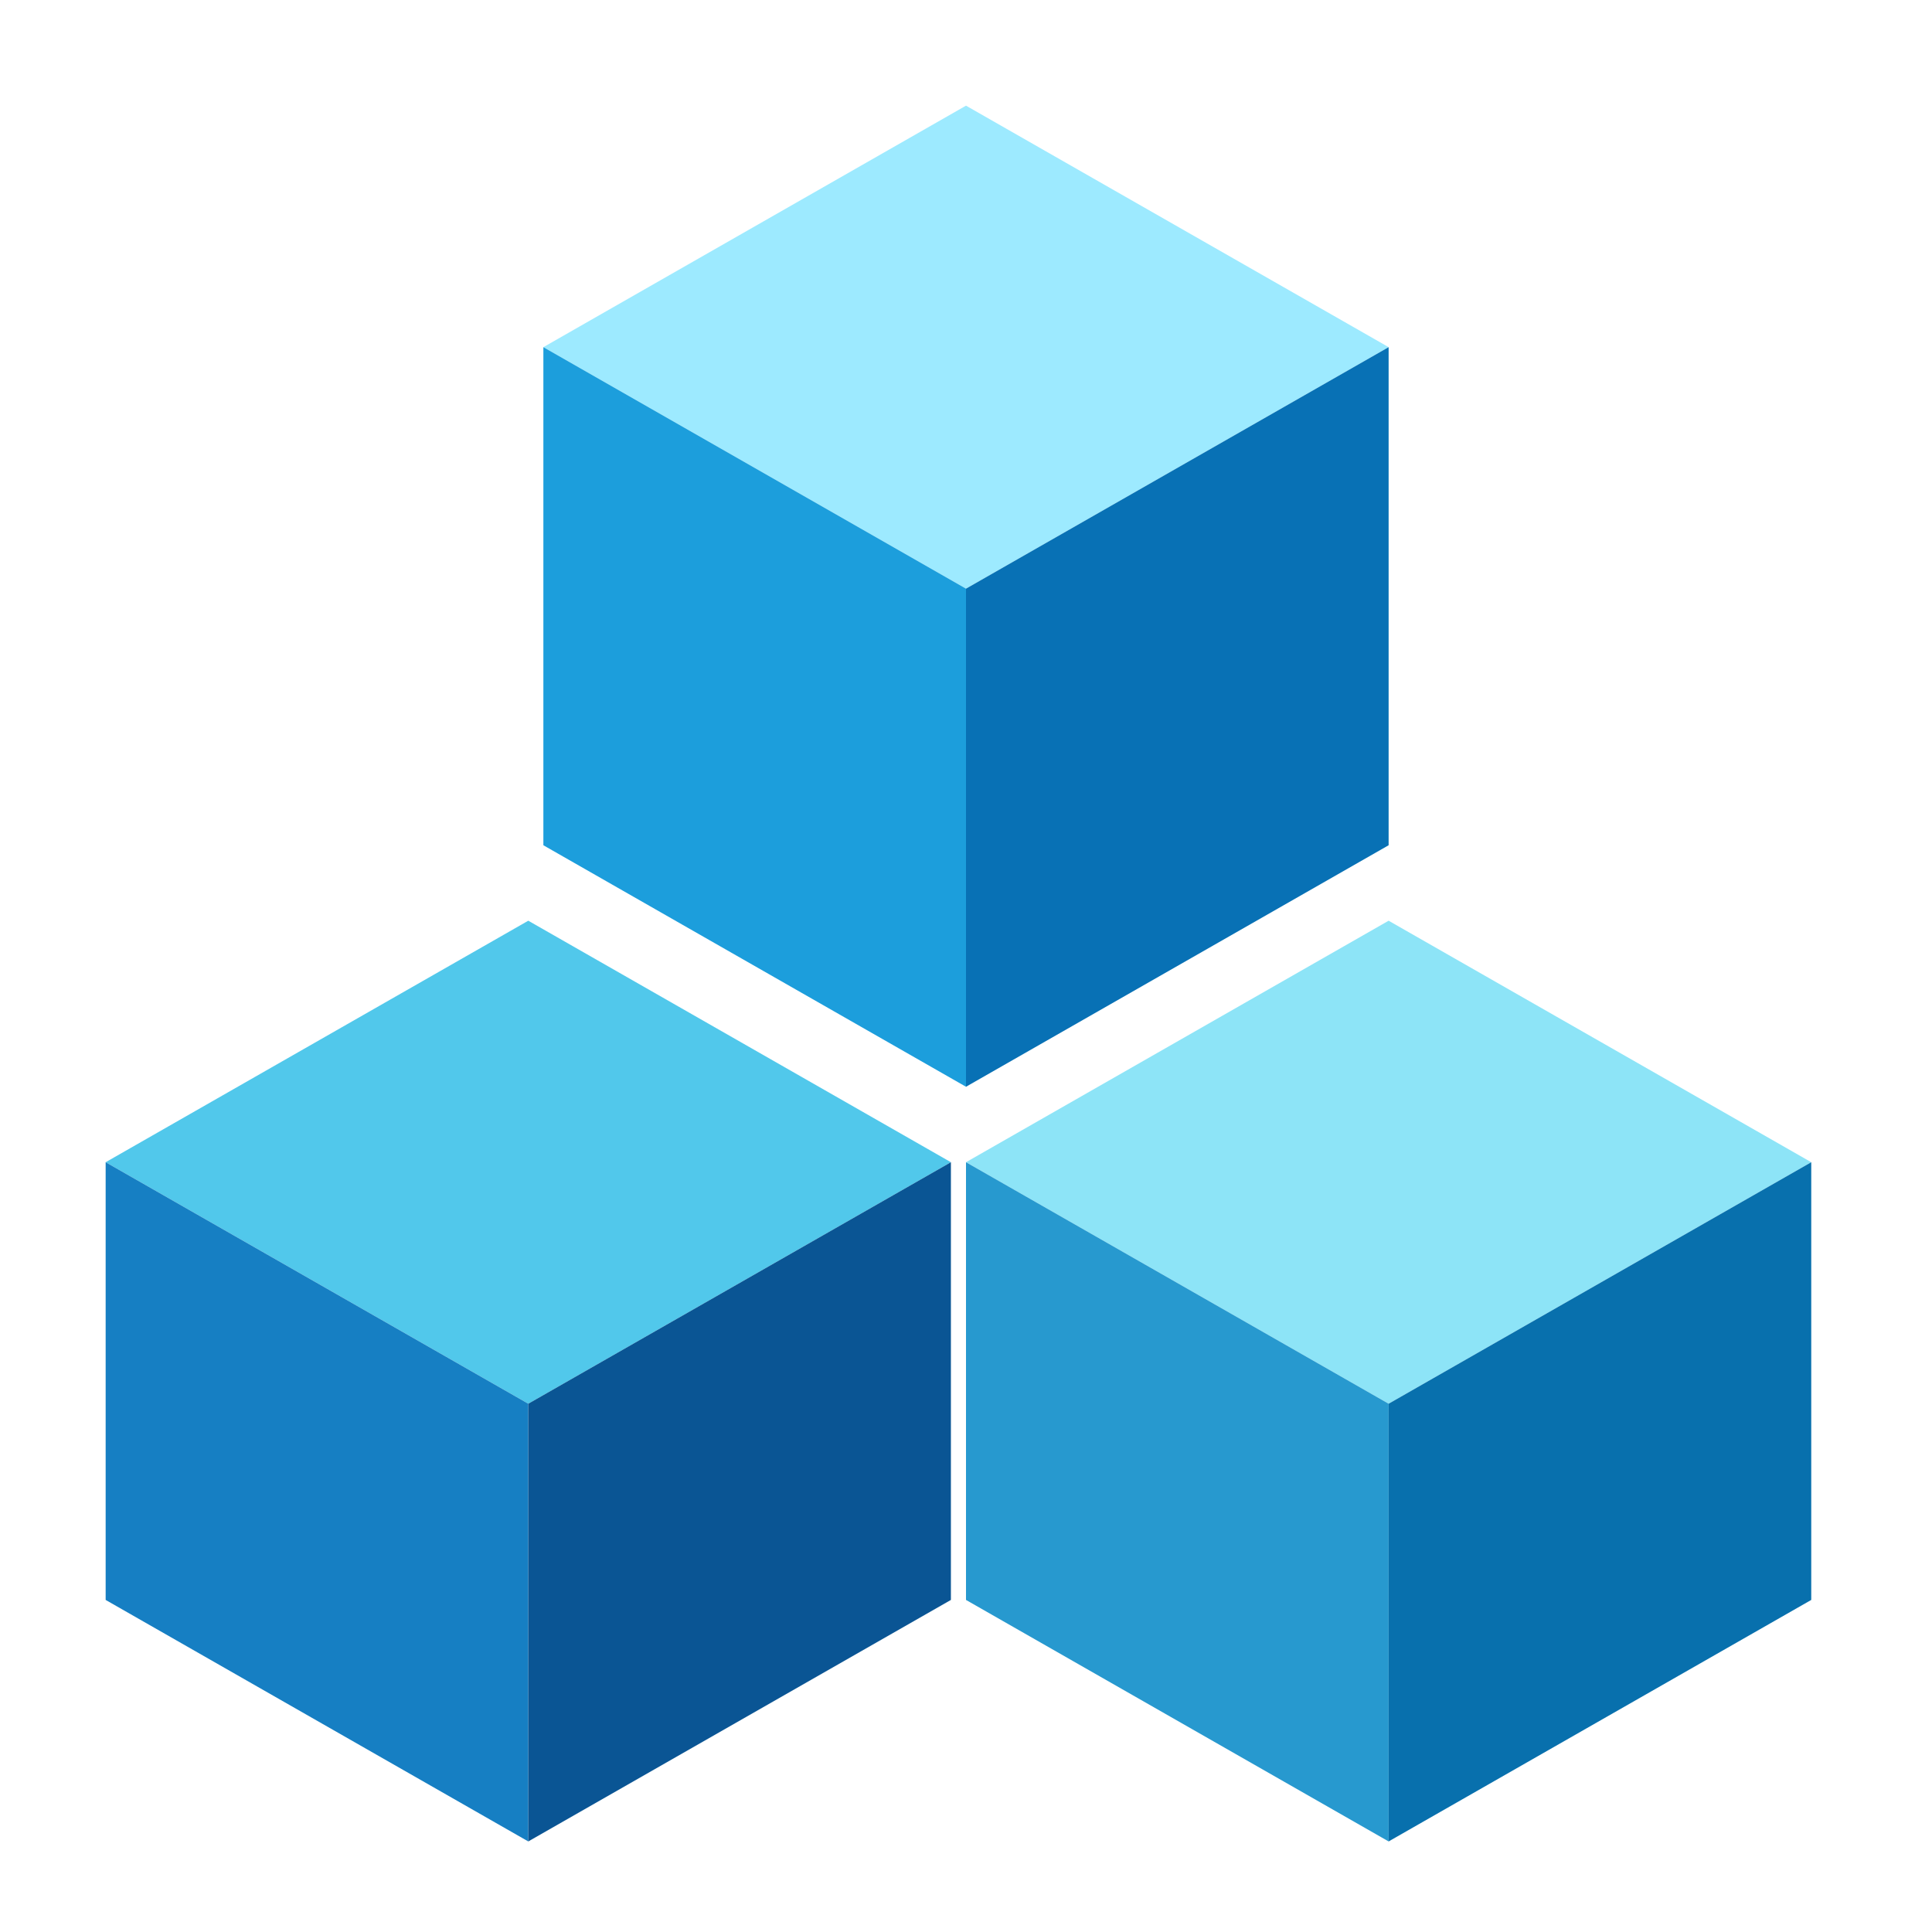
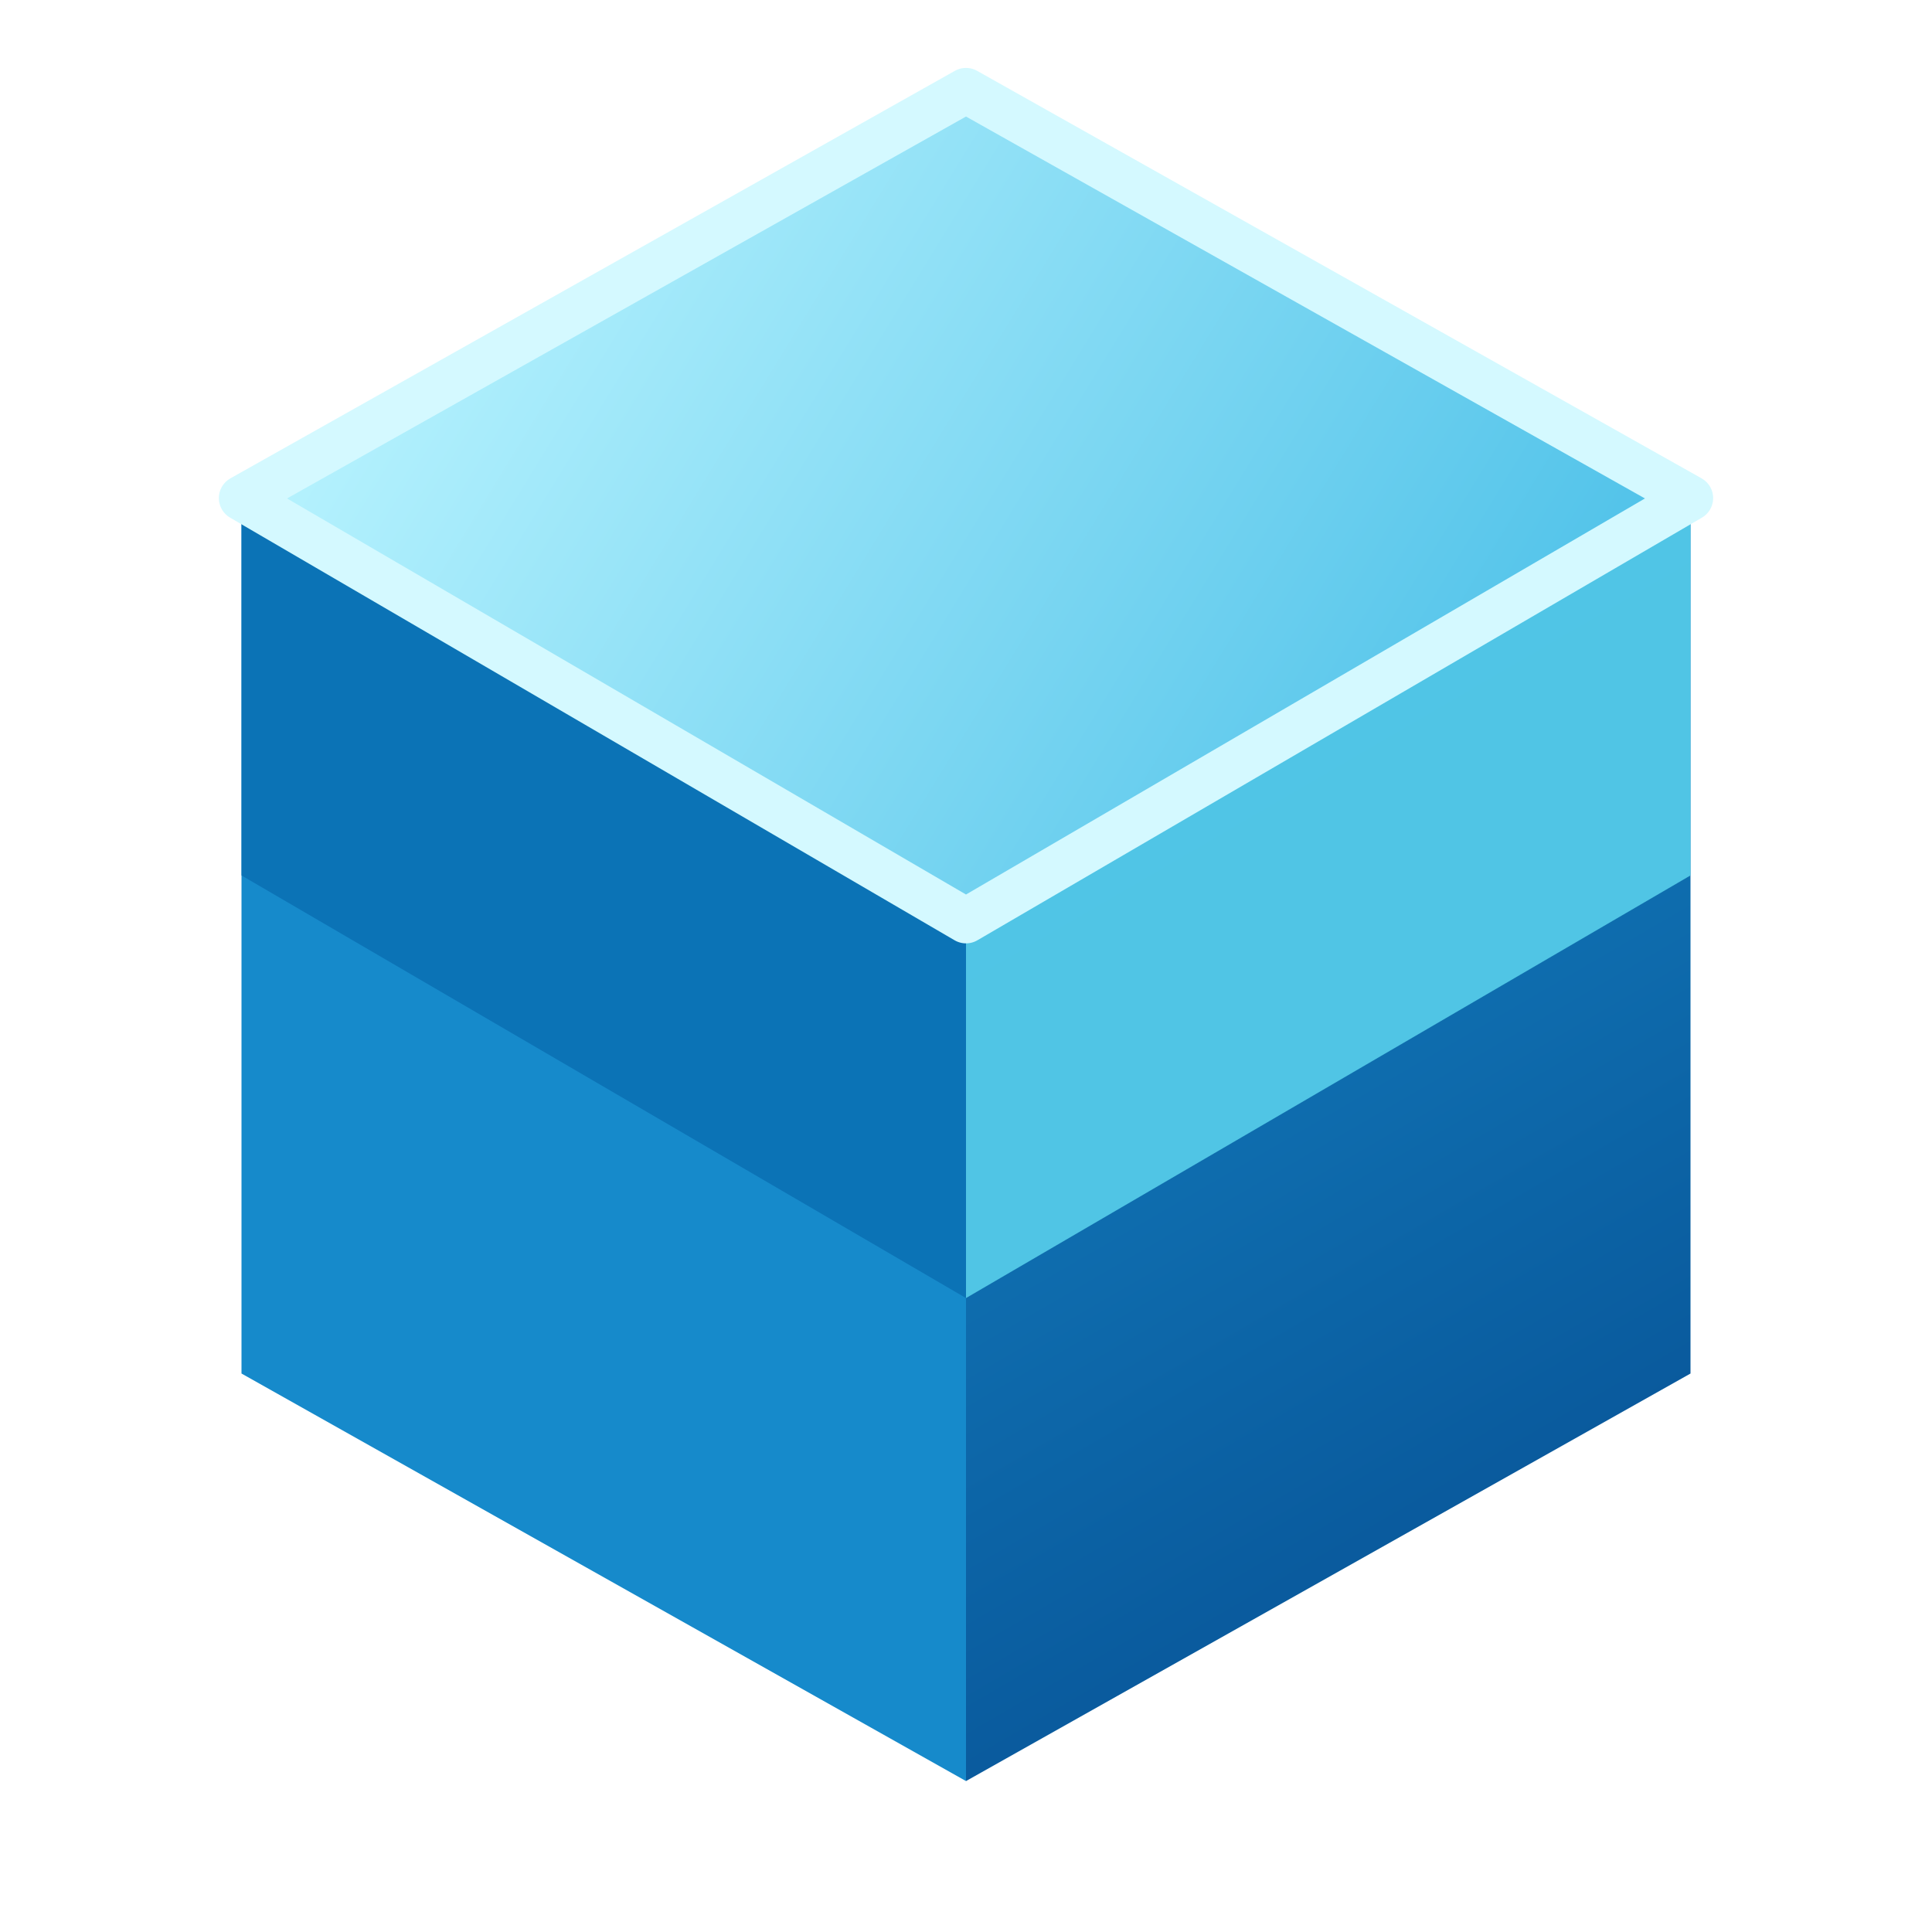
<svg xmlns="http://www.w3.org/2000/svg" viewBox="0 0 128 128">
-   <path d="m64 7 28 16-28 16-28-16z" fill="#9deaff" />
-   <path d="M36 23 64 39v33L36 56z" fill="#1c9edc" />
-   <path d="m92 23-28 16v33l28-16z" fill="#0871b5" />
-   <path d="m35 61 28 16-28 16L7 77z" fill="#51c8eb" />
-   <path d="M7 77 35 93v29L7 106z" fill="#167fc3" />
-   <path d="m63 77-28 16v29l28-16z" fill="#0a5594" />
-   <path d="m92 61 28 16-28 16-28-16z" fill="#8de4f7" />
-   <path d="M64 77 92 93v29L64 106z" fill="#2799cf" />
-   <path d="m120 77-28 16v29l28-16z" fill="#0870ad" />
+   <defs>
+     <linearGradient id="duckTop" x1="22" y1="16" x2="102" y2="65" gradientUnits="userSpaceOnUse">
+       <stop stop-color="#bcf5ff" />
+       <stop offset="1" stop-color="#45bde7" />
+     </linearGradient>
+     <linearGradient id="duckSide" x1="65" y1="34" x2="112" y2="115" gradientUnits="userSpaceOnUse">
+       <stop stop-color="#1689c8" />
+       <stop offset="1" stop-color="#064d91" />
+     </linearGradient>
+   </defs>
+   <path d="m64 6 48 27-48 28-48-28z" fill="url(#duckTop)" />
+   <path d="M16 33 64 61v57L16 91z" fill="#168acb" />
+   <path d="m112 33-48 28v57l48-27z" fill="url(#duckSide)" />
+   <path d="m64 61 48-28v25L64 86z" fill="#56cce9" opacity=".92" />
+   <path d="m16 33 48 28v25L16 58z" fill="#0a70b4" opacity=".9" />
+   <path d="m64 6 48 27-48 28-48-28z" fill="none" stroke="#d4f9ff" stroke-width="3" stroke-linejoin="round" />
</svg>
